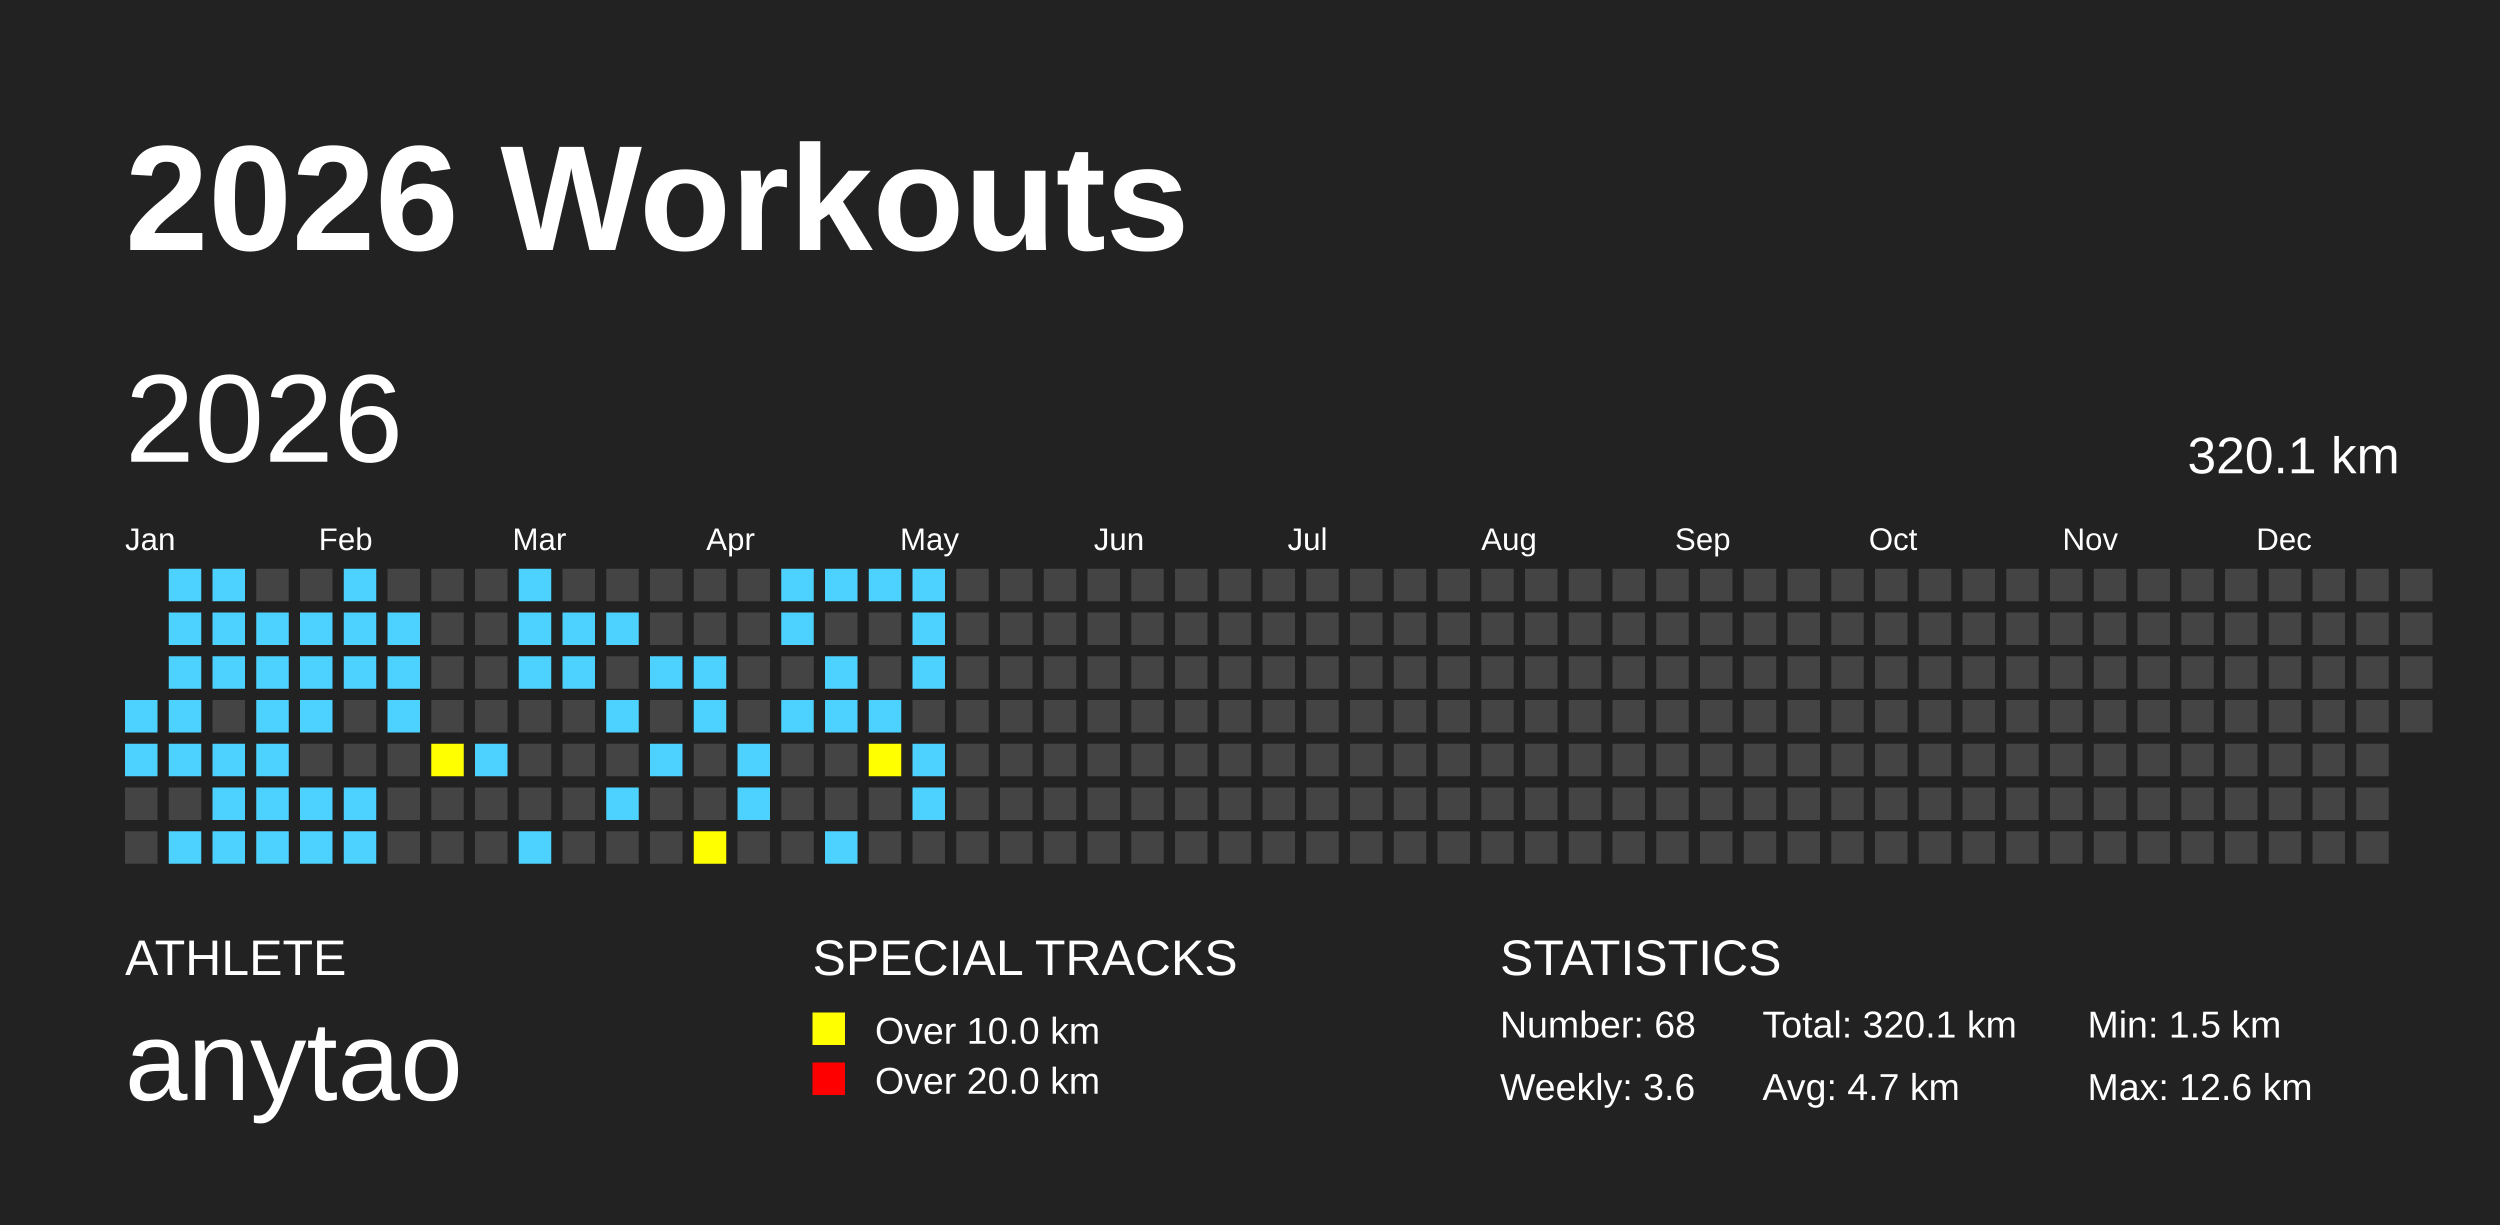
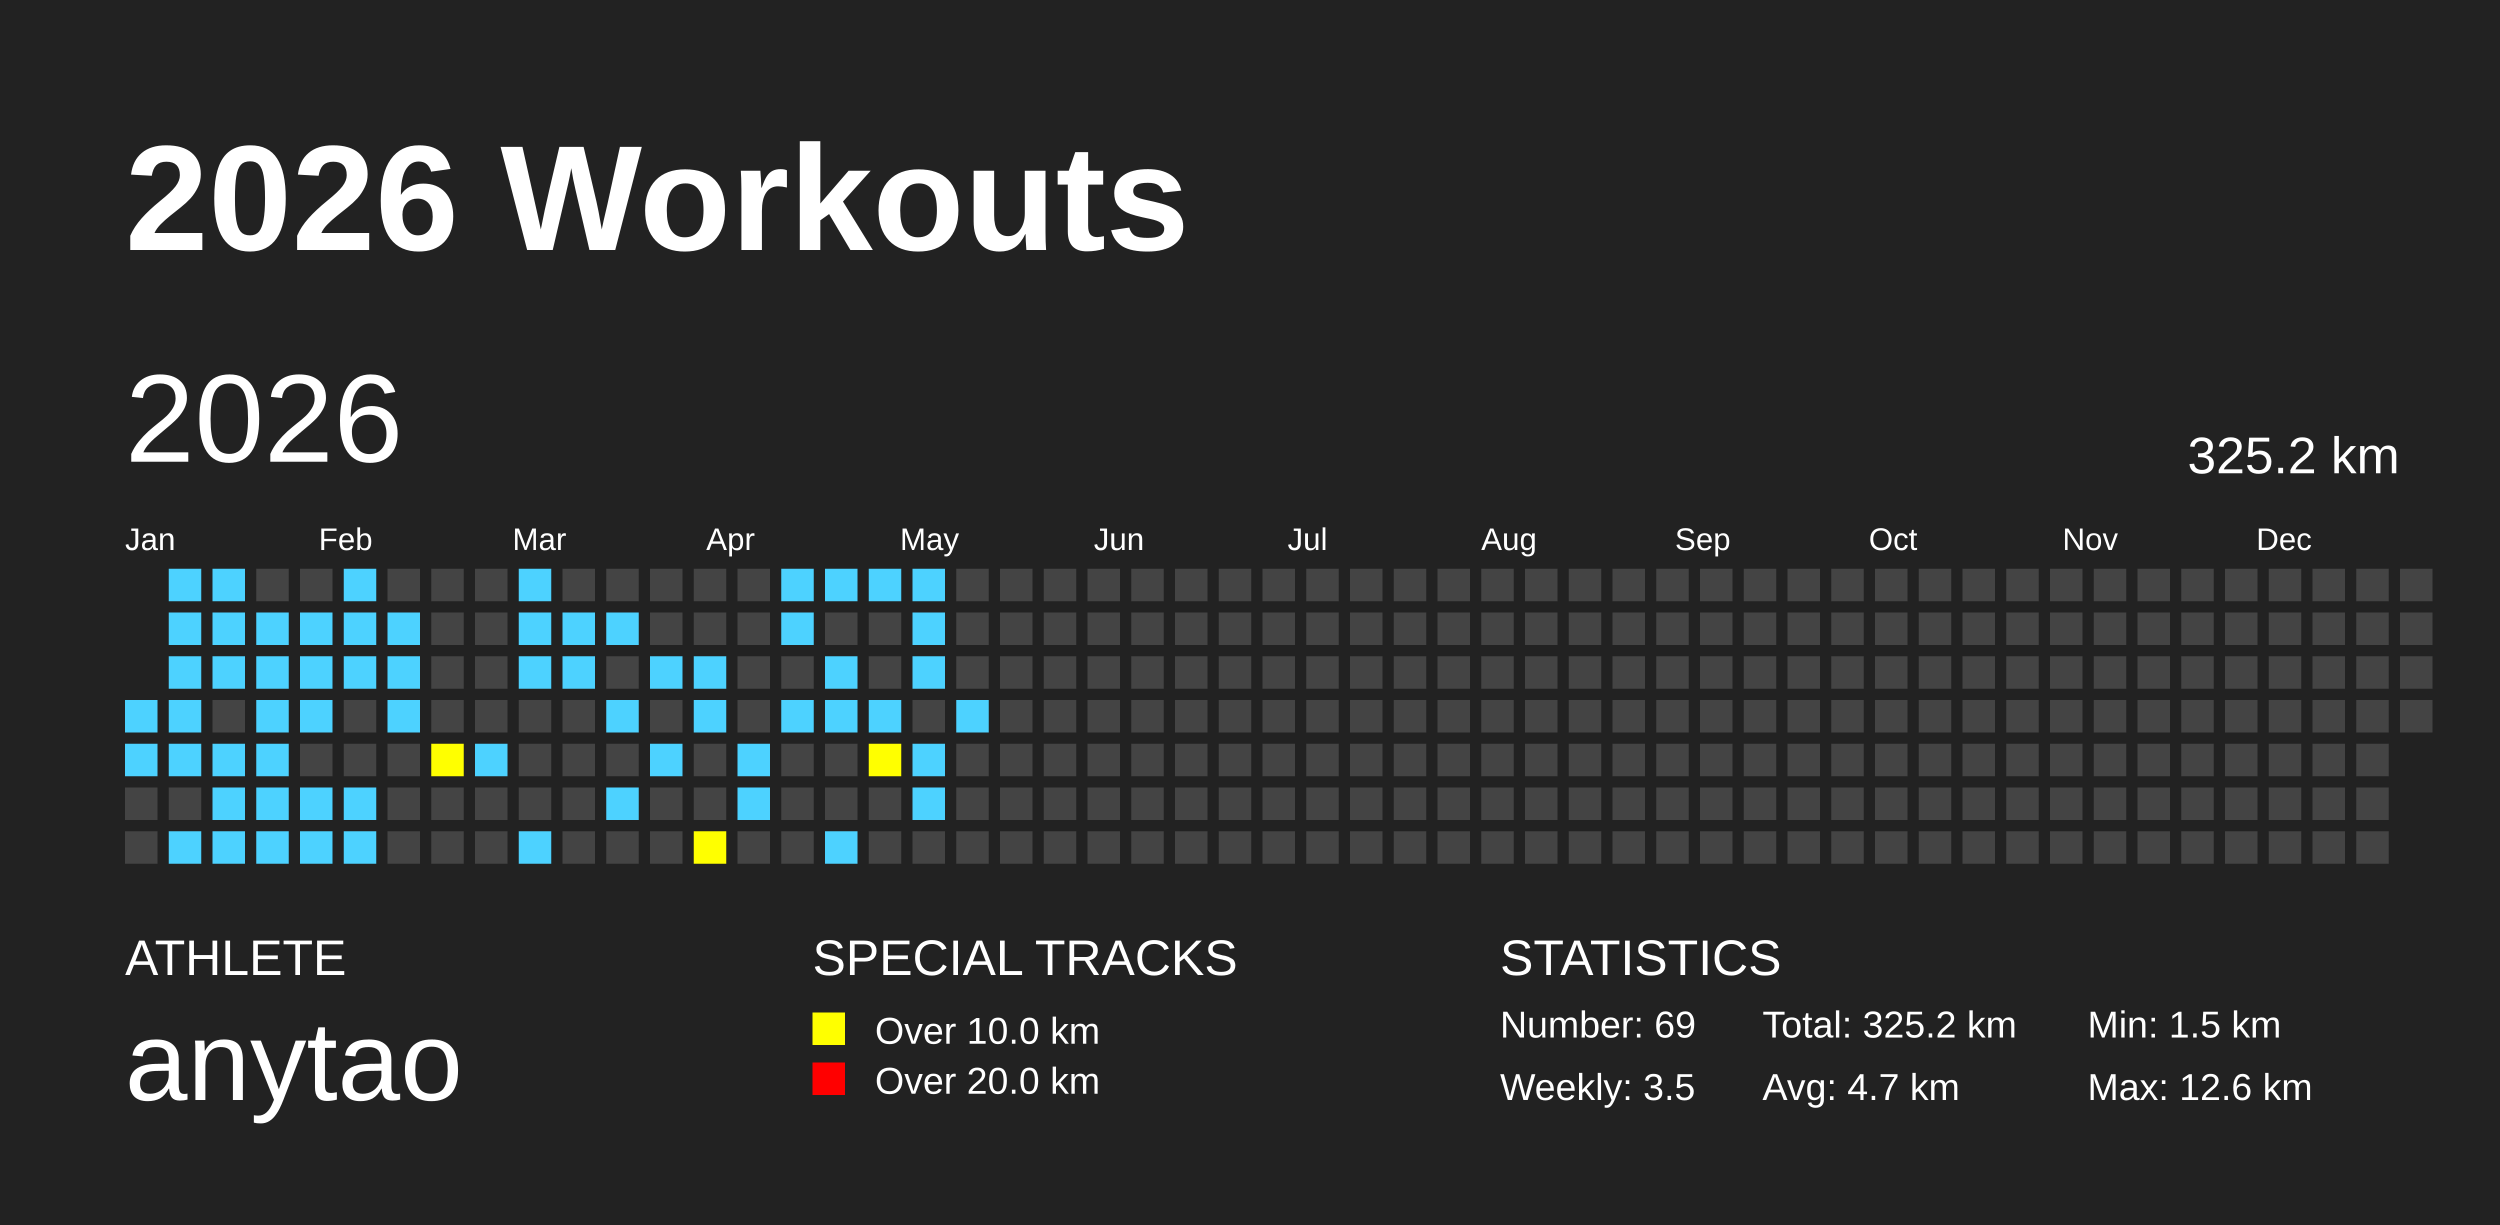
<svg xmlns="http://www.w3.org/2000/svg" baseProfile="full" height="98mm" version="1.1" viewBox="0,0,200,98" width="200mm">
  <defs />
  <rect fill="#222222" height="98" width="200" x="0" y="0" />
  <text fill="#FFFFFF" style="font-size:12px; font-family:Arial; font-weight:bold;" x="10" y="20">2026 Workouts</text>
  <text fill="#FFFFFF" style="font-size:4px; font-family:Arial" x="10" y="78">ATHLETE</text>
  <text fill="#FFFFFF" style="font-size:9px; font-family:Arial" x="10" y="88">anytao</text>
  <text fill="#FFFFFF" style="font-size:4px; font-family:Arial" x="65" y="78">SPECIAL TRACKS</text>
  <rect fill="yellow" height="2.6" width="2.6" x="65" y="81" />
  <text fill="#FFFFFF" style="font-size:3px; font-family:Arial" x="70" y="83.5">Over 10.0 km</text>
  <rect fill="red" height="2.6" width="2.6" x="65" y="85" />
  <text fill="#FFFFFF" style="font-size:3px; font-family:Arial" x="70" y="87.5">Over 20.0 km</text>
  <text fill="#FFFFFF" style="font-size:4px; font-family:Arial" x="120" y="78">STATISTICS</text>
-   <text fill="#FFFFFF" style="font-size:3px; font-family:Arial" x="120" y="83">Number: 68</text>
-   <text fill="#FFFFFF" style="font-size:3px; font-family:Arial" x="120" y="88">Weekly: 3.6</text>
-   <text fill="#FFFFFF" style="font-size:3px; font-family:Arial" x="141" y="83">Total: 320.1 km</text>
+   <text fill="#FFFFFF" style="font-size:3px; font-family:Arial" x="120" y="83">Number: 69</text>
+   <text fill="#FFFFFF" style="font-size:3px; font-family:Arial" x="120" y="88">Weekly: 3.5</text>
+   <text fill="#FFFFFF" style="font-size:3px; font-family:Arial" x="141" y="83">Total: 325.2 km</text>
  <text fill="#FFFFFF" style="font-size:3px; font-family:Arial" x="141" y="88">Avg: 4.7 km</text>
  <text fill="#FFFFFF" style="font-size:3px; font-family:Arial" x="167" y="83">Min: 1.5 km</text>
  <text fill="#FFFFFF" style="font-size:3px; font-family:Arial" x="167" y="88">Max: 12.6 km</text>
  <text dominant-baseline="hanging" fill="#FFFFFF" style="font-size:10.0px; font-family:Arial;" x="10" y="30">2026</text>
-   <text dominant-baseline="hanging" fill="#FFFFFF" style="font-size:4.125px; font-family:Arial;" x="175" y="35">320.1 km</text>
+   <text dominant-baseline="hanging" fill="#FFFFFF" style="font-size:4.125px; font-family:Arial;" x="175" y="35">325.2 km</text>
  <text fill="#FFFFFF" style="font-size:2.5px; font-family:Arial" x="10.0" y="44">Jan</text>
  <text fill="#FFFFFF" style="font-size:2.5px; font-family:Arial" x="25.5" y="44">Feb</text>
  <text fill="#FFFFFF" style="font-size:2.5px; font-family:Arial" x="41.0" y="44">Mar</text>
  <text fill="#FFFFFF" style="font-size:2.5px; font-family:Arial" x="56.5" y="44">Apr</text>
  <text fill="#FFFFFF" style="font-size:2.5px; font-family:Arial" x="72.0" y="44">May</text>
  <text fill="#FFFFFF" style="font-size:2.5px; font-family:Arial" x="87.5" y="44">Jun</text>
  <text fill="#FFFFFF" style="font-size:2.5px; font-family:Arial" x="103.0" y="44">Jul</text>
  <text fill="#FFFFFF" style="font-size:2.5px; font-family:Arial" x="118.5" y="44">Aug</text>
  <text fill="#FFFFFF" style="font-size:2.5px; font-family:Arial" x="134.0" y="44">Sep</text>
  <text fill="#FFFFFF" style="font-size:2.5px; font-family:Arial" x="149.5" y="44">Oct</text>
  <text fill="#FFFFFF" style="font-size:2.5px; font-family:Arial" x="165.0" y="44">Nov</text>
  <text fill="#FFFFFF" style="font-size:2.5px; font-family:Arial" x="180.5" y="44">Dec</text>
  <rect fill="#4DD2FF" height="2.6" width="2.6" x="10.0" y="56.0" />
  <rect fill="#4DD2FF" height="2.6" width="2.6" x="10.0" y="59.5" />
  <rect fill="#444444" height="2.6" width="2.6" x="10.0" y="63.0" />
  <rect fill="#444444" height="2.6" width="2.6" x="10.0" y="66.5" />
  <rect fill="#4DD2FF" height="2.6" width="2.6" x="13.5" y="45.5" />
  <rect fill="#4DD2FF" height="2.6" width="2.6" x="13.5" y="49.0" />
  <rect fill="#4DD2FF" height="2.6" width="2.6" x="13.5" y="52.5" />
  <rect fill="#4DD2FF" height="2.6" width="2.6" x="13.5" y="56.0" />
  <rect fill="#4DD2FF" height="2.6" width="2.6" x="13.5" y="59.5" />
  <rect fill="#444444" height="2.6" width="2.6" x="13.5" y="63.0" />
  <rect fill="#4DD2FF" height="2.6" width="2.6" x="13.5" y="66.5" />
  <rect fill="#4DD2FF" height="2.6" width="2.6" x="17.0" y="45.5" />
  <rect fill="#4DD2FF" height="2.6" width="2.6" x="17.0" y="49.0" />
  <rect fill="#4DD2FF" height="2.6" width="2.6" x="17.0" y="52.5" />
  <rect fill="#444444" height="2.6" width="2.6" x="17.0" y="56.0" />
  <rect fill="#4DD2FF" height="2.6" width="2.6" x="17.0" y="59.5" />
  <rect fill="#4DD2FF" height="2.6" width="2.6" x="17.0" y="63.0" />
  <rect fill="#4DD2FF" height="2.6" width="2.6" x="17.0" y="66.5" />
  <rect fill="#444444" height="2.6" width="2.6" x="20.5" y="45.5" />
  <rect fill="#4DD2FF" height="2.6" width="2.6" x="20.5" y="49.0" />
  <rect fill="#4DD2FF" height="2.6" width="2.6" x="20.5" y="52.5" />
  <rect fill="#4DD2FF" height="2.6" width="2.6" x="20.5" y="56.0" />
  <rect fill="#4DD2FF" height="2.6" width="2.6" x="20.5" y="59.5" />
  <rect fill="#4DD2FF" height="2.6" width="2.6" x="20.5" y="63.0" />
  <rect fill="#4DD2FF" height="2.6" width="2.6" x="20.5" y="66.5" />
  <rect fill="#444444" height="2.6" width="2.6" x="24.0" y="45.5" />
  <rect fill="#4DD2FF" height="2.6" width="2.6" x="24.0" y="49.0" />
  <rect fill="#4DD2FF" height="2.6" width="2.6" x="24.0" y="52.5" />
  <rect fill="#4DD2FF" height="2.6" width="2.6" x="24.0" y="56.0" />
  <rect fill="#444444" height="2.6" width="2.6" x="24.0" y="59.5" />
  <rect fill="#4DD2FF" height="2.6" width="2.6" x="24.0" y="63.0" />
  <rect fill="#4DD2FF" height="2.6" width="2.6" x="24.0" y="66.5" />
  <rect fill="#4DD2FF" height="2.6" width="2.6" x="27.5" y="45.5" />
  <rect fill="#4DD2FF" height="2.6" width="2.6" x="27.5" y="49.0" />
  <rect fill="#4DD2FF" height="2.6" width="2.6" x="27.5" y="52.5" />
  <rect fill="#444444" height="2.6" width="2.6" x="27.5" y="56.0" />
  <rect fill="#444444" height="2.6" width="2.6" x="27.5" y="59.5" />
  <rect fill="#4DD2FF" height="2.6" width="2.6" x="27.5" y="63.0" />
  <rect fill="#4DD2FF" height="2.6" width="2.6" x="27.5" y="66.5" />
  <rect fill="#444444" height="2.6" width="2.6" x="31.0" y="45.5" />
  <rect fill="#4DD2FF" height="2.6" width="2.6" x="31.0" y="49.0" />
  <rect fill="#4DD2FF" height="2.6" width="2.6" x="31.0" y="52.5" />
  <rect fill="#4DD2FF" height="2.6" width="2.6" x="31.0" y="56.0" />
  <rect fill="#444444" height="2.6" width="2.6" x="31.0" y="59.5" />
  <rect fill="#444444" height="2.6" width="2.6" x="31.0" y="63.0" />
  <rect fill="#444444" height="2.6" width="2.6" x="31.0" y="66.5" />
  <rect fill="#444444" height="2.6" width="2.6" x="34.5" y="45.5" />
  <rect fill="#444444" height="2.6" width="2.6" x="34.5" y="49.0" />
  <rect fill="#444444" height="2.6" width="2.6" x="34.5" y="52.5" />
  <rect fill="#444444" height="2.6" width="2.6" x="34.5" y="56.0" />
  <rect fill="yellow" height="2.6" width="2.6" x="34.5" y="59.5" />
  <rect fill="#444444" height="2.6" width="2.6" x="34.5" y="63.0" />
  <rect fill="#444444" height="2.6" width="2.6" x="34.5" y="66.5" />
  <rect fill="#444444" height="2.6" width="2.6" x="38.0" y="45.5" />
  <rect fill="#444444" height="2.6" width="2.6" x="38.0" y="49.0" />
  <rect fill="#444444" height="2.6" width="2.6" x="38.0" y="52.5" />
  <rect fill="#444444" height="2.6" width="2.6" x="38.0" y="56.0" />
  <rect fill="#4DD2FF" height="2.6" width="2.6" x="38.0" y="59.5" />
  <rect fill="#444444" height="2.6" width="2.6" x="38.0" y="63.0" />
  <rect fill="#444444" height="2.6" width="2.6" x="38.0" y="66.5" />
  <rect fill="#4DD2FF" height="2.6" width="2.6" x="41.5" y="45.5" />
  <rect fill="#4DD2FF" height="2.6" width="2.6" x="41.5" y="49.0" />
  <rect fill="#4DD2FF" height="2.6" width="2.6" x="41.5" y="52.5" />
  <rect fill="#444444" height="2.6" width="2.6" x="41.5" y="56.0" />
  <rect fill="#444444" height="2.6" width="2.6" x="41.5" y="59.5" />
  <rect fill="#444444" height="2.6" width="2.6" x="41.5" y="63.0" />
  <rect fill="#4DD2FF" height="2.6" width="2.6" x="41.5" y="66.5" />
  <rect fill="#444444" height="2.6" width="2.6" x="45.0" y="45.5" />
  <rect fill="#4DD2FF" height="2.6" width="2.6" x="45.0" y="49.0" />
  <rect fill="#4DD2FF" height="2.6" width="2.6" x="45.0" y="52.5" />
  <rect fill="#444444" height="2.6" width="2.6" x="45.0" y="56.0" />
  <rect fill="#444444" height="2.6" width="2.6" x="45.0" y="59.5" />
  <rect fill="#444444" height="2.6" width="2.6" x="45.0" y="63.0" />
  <rect fill="#444444" height="2.6" width="2.6" x="45.0" y="66.5" />
  <rect fill="#444444" height="2.6" width="2.6" x="48.5" y="45.5" />
  <rect fill="#4DD2FF" height="2.6" width="2.6" x="48.5" y="49.0" />
  <rect fill="#444444" height="2.6" width="2.6" x="48.5" y="52.5" />
  <rect fill="#4DD2FF" height="2.6" width="2.6" x="48.5" y="56.0" />
  <rect fill="#444444" height="2.6" width="2.6" x="48.5" y="59.5" />
  <rect fill="#4DD2FF" height="2.6" width="2.6" x="48.5" y="63.0" />
  <rect fill="#444444" height="2.6" width="2.6" x="48.5" y="66.5" />
  <rect fill="#444444" height="2.6" width="2.6" x="52.0" y="45.5" />
  <rect fill="#444444" height="2.6" width="2.6" x="52.0" y="49.0" />
  <rect fill="#4DD2FF" height="2.6" width="2.6" x="52.0" y="52.5" />
  <rect fill="#444444" height="2.6" width="2.6" x="52.0" y="56.0" />
  <rect fill="#4DD2FF" height="2.6" width="2.6" x="52.0" y="59.5" />
  <rect fill="#444444" height="2.6" width="2.6" x="52.0" y="63.0" />
  <rect fill="#444444" height="2.6" width="2.6" x="52.0" y="66.5" />
  <rect fill="#444444" height="2.6" width="2.6" x="55.5" y="45.5" />
  <rect fill="#444444" height="2.6" width="2.6" x="55.5" y="49.0" />
  <rect fill="#4DD2FF" height="2.6" width="2.6" x="55.5" y="52.5" />
  <rect fill="#4DD2FF" height="2.6" width="2.6" x="55.5" y="56.0" />
  <rect fill="#444444" height="2.6" width="2.6" x="55.5" y="59.5" />
  <rect fill="#444444" height="2.6" width="2.6" x="55.5" y="63.0" />
  <rect fill="yellow" height="2.6" width="2.6" x="55.5" y="66.5" />
  <rect fill="#444444" height="2.6" width="2.6" x="59.0" y="45.5" />
  <rect fill="#444444" height="2.6" width="2.6" x="59.0" y="49.0" />
  <rect fill="#444444" height="2.6" width="2.6" x="59.0" y="52.5" />
  <rect fill="#444444" height="2.6" width="2.6" x="59.0" y="56.0" />
  <rect fill="#4DD2FF" height="2.6" width="2.6" x="59.0" y="59.5" />
  <rect fill="#4DD2FF" height="2.6" width="2.6" x="59.0" y="63.0" />
  <rect fill="#444444" height="2.6" width="2.6" x="59.0" y="66.5" />
  <rect fill="#4DD2FF" height="2.6" width="2.6" x="62.5" y="45.5" />
  <rect fill="#4DD2FF" height="2.6" width="2.6" x="62.5" y="49.0" />
  <rect fill="#444444" height="2.6" width="2.6" x="62.5" y="52.5" />
  <rect fill="#4DD2FF" height="2.6" width="2.6" x="62.5" y="56.0" />
  <rect fill="#444444" height="2.6" width="2.6" x="62.5" y="59.5" />
  <rect fill="#444444" height="2.6" width="2.6" x="62.5" y="63.0" />
  <rect fill="#444444" height="2.6" width="2.6" x="62.5" y="66.5" />
  <rect fill="#4DD2FF" height="2.6" width="2.6" x="66.0" y="45.5" />
  <rect fill="#444444" height="2.6" width="2.6" x="66.0" y="49.0" />
  <rect fill="#4DD2FF" height="2.6" width="2.6" x="66.0" y="52.5" />
  <rect fill="#4DD2FF" height="2.6" width="2.6" x="66.0" y="56.0" />
  <rect fill="#444444" height="2.6" width="2.6" x="66.0" y="59.5" />
  <rect fill="#444444" height="2.6" width="2.6" x="66.0" y="63.0" />
  <rect fill="#4DD2FF" height="2.6" width="2.6" x="66.0" y="66.5" />
  <rect fill="#4DD2FF" height="2.6" width="2.6" x="69.5" y="45.5" />
  <rect fill="#444444" height="2.6" width="2.6" x="69.5" y="49.0" />
  <rect fill="#444444" height="2.6" width="2.6" x="69.5" y="52.5" />
  <rect fill="#4DD2FF" height="2.6" width="2.6" x="69.5" y="56.0" />
  <rect fill="yellow" height="2.6" width="2.6" x="69.5" y="59.5" />
  <rect fill="#444444" height="2.6" width="2.6" x="69.5" y="63.0" />
  <rect fill="#444444" height="2.6" width="2.6" x="69.5" y="66.5" />
  <rect fill="#4DD2FF" height="2.6" width="2.6" x="73.0" y="45.5" />
  <rect fill="#4DD2FF" height="2.6" width="2.6" x="73.0" y="49.0" />
  <rect fill="#4DD2FF" height="2.6" width="2.6" x="73.0" y="52.5" />
  <rect fill="#444444" height="2.6" width="2.6" x="73.0" y="56.0" />
  <rect fill="#4DD2FF" height="2.6" width="2.6" x="73.0" y="59.5" />
  <rect fill="#4DD2FF" height="2.6" width="2.6" x="73.0" y="63.0" />
  <rect fill="#444444" height="2.6" width="2.6" x="73.0" y="66.5" />
  <rect fill="#444444" height="2.6" width="2.6" x="76.5" y="45.5" />
  <rect fill="#444444" height="2.6" width="2.6" x="76.5" y="49.0" />
  <rect fill="#444444" height="2.6" width="2.6" x="76.5" y="52.5" />
-   <rect fill="#444444" height="2.6" width="2.6" x="76.5" y="56.0" />
+   <rect fill="#4DD2FF" height="2.6" width="2.6" x="76.5" y="56.0" />
  <rect fill="#444444" height="2.6" width="2.6" x="76.5" y="59.5" />
  <rect fill="#444444" height="2.6" width="2.6" x="76.5" y="63.0" />
  <rect fill="#444444" height="2.6" width="2.6" x="76.5" y="66.5" />
  <rect fill="#444444" height="2.6" width="2.6" x="80.0" y="45.5" />
  <rect fill="#444444" height="2.6" width="2.6" x="80.0" y="49.0" />
  <rect fill="#444444" height="2.6" width="2.6" x="80.0" y="52.5" />
  <rect fill="#444444" height="2.6" width="2.6" x="80.0" y="56.0" />
  <rect fill="#444444" height="2.6" width="2.6" x="80.0" y="59.5" />
  <rect fill="#444444" height="2.6" width="2.6" x="80.0" y="63.0" />
  <rect fill="#444444" height="2.6" width="2.6" x="80.0" y="66.5" />
  <rect fill="#444444" height="2.6" width="2.6" x="83.5" y="45.5" />
  <rect fill="#444444" height="2.6" width="2.6" x="83.5" y="49.0" />
  <rect fill="#444444" height="2.6" width="2.6" x="83.5" y="52.5" />
  <rect fill="#444444" height="2.6" width="2.6" x="83.5" y="56.0" />
  <rect fill="#444444" height="2.6" width="2.6" x="83.5" y="59.5" />
  <rect fill="#444444" height="2.6" width="2.6" x="83.5" y="63.0" />
  <rect fill="#444444" height="2.6" width="2.6" x="83.5" y="66.5" />
  <rect fill="#444444" height="2.6" width="2.6" x="87.0" y="45.5" />
  <rect fill="#444444" height="2.6" width="2.6" x="87.0" y="49.0" />
  <rect fill="#444444" height="2.6" width="2.6" x="87.0" y="52.5" />
  <rect fill="#444444" height="2.6" width="2.6" x="87.0" y="56.0" />
  <rect fill="#444444" height="2.6" width="2.6" x="87.0" y="59.5" />
  <rect fill="#444444" height="2.6" width="2.6" x="87.0" y="63.0" />
  <rect fill="#444444" height="2.6" width="2.6" x="87.0" y="66.5" />
  <rect fill="#444444" height="2.6" width="2.6" x="90.5" y="45.5" />
  <rect fill="#444444" height="2.6" width="2.6" x="90.5" y="49.0" />
  <rect fill="#444444" height="2.6" width="2.6" x="90.5" y="52.5" />
  <rect fill="#444444" height="2.6" width="2.6" x="90.5" y="56.0" />
  <rect fill="#444444" height="2.6" width="2.6" x="90.5" y="59.5" />
  <rect fill="#444444" height="2.6" width="2.6" x="90.5" y="63.0" />
  <rect fill="#444444" height="2.6" width="2.6" x="90.5" y="66.5" />
  <rect fill="#444444" height="2.6" width="2.6" x="94.0" y="45.5" />
  <rect fill="#444444" height="2.6" width="2.6" x="94.0" y="49.0" />
  <rect fill="#444444" height="2.6" width="2.6" x="94.0" y="52.5" />
  <rect fill="#444444" height="2.6" width="2.6" x="94.0" y="56.0" />
  <rect fill="#444444" height="2.6" width="2.6" x="94.0" y="59.5" />
  <rect fill="#444444" height="2.6" width="2.6" x="94.0" y="63.0" />
  <rect fill="#444444" height="2.6" width="2.6" x="94.0" y="66.5" />
  <rect fill="#444444" height="2.6" width="2.6" x="97.5" y="45.5" />
  <rect fill="#444444" height="2.6" width="2.6" x="97.5" y="49.0" />
  <rect fill="#444444" height="2.6" width="2.6" x="97.5" y="52.5" />
  <rect fill="#444444" height="2.6" width="2.6" x="97.5" y="56.0" />
  <rect fill="#444444" height="2.6" width="2.6" x="97.5" y="59.5" />
  <rect fill="#444444" height="2.6" width="2.6" x="97.5" y="63.0" />
  <rect fill="#444444" height="2.6" width="2.6" x="97.5" y="66.5" />
  <rect fill="#444444" height="2.6" width="2.6" x="101.0" y="45.5" />
  <rect fill="#444444" height="2.6" width="2.6" x="101.0" y="49.0" />
  <rect fill="#444444" height="2.6" width="2.6" x="101.0" y="52.5" />
  <rect fill="#444444" height="2.6" width="2.6" x="101.0" y="56.0" />
  <rect fill="#444444" height="2.6" width="2.6" x="101.0" y="59.5" />
  <rect fill="#444444" height="2.6" width="2.6" x="101.0" y="63.0" />
  <rect fill="#444444" height="2.6" width="2.6" x="101.0" y="66.5" />
  <rect fill="#444444" height="2.6" width="2.6" x="104.5" y="45.5" />
  <rect fill="#444444" height="2.6" width="2.6" x="104.5" y="49.0" />
  <rect fill="#444444" height="2.6" width="2.6" x="104.5" y="52.5" />
  <rect fill="#444444" height="2.6" width="2.6" x="104.5" y="56.0" />
  <rect fill="#444444" height="2.6" width="2.6" x="104.5" y="59.5" />
  <rect fill="#444444" height="2.6" width="2.6" x="104.5" y="63.0" />
  <rect fill="#444444" height="2.6" width="2.6" x="104.5" y="66.5" />
  <rect fill="#444444" height="2.6" width="2.6" x="108.0" y="45.5" />
  <rect fill="#444444" height="2.6" width="2.6" x="108.0" y="49.0" />
  <rect fill="#444444" height="2.6" width="2.6" x="108.0" y="52.5" />
  <rect fill="#444444" height="2.6" width="2.6" x="108.0" y="56.0" />
  <rect fill="#444444" height="2.6" width="2.6" x="108.0" y="59.5" />
  <rect fill="#444444" height="2.6" width="2.6" x="108.0" y="63.0" />
  <rect fill="#444444" height="2.6" width="2.6" x="108.0" y="66.5" />
  <rect fill="#444444" height="2.6" width="2.6" x="111.5" y="45.5" />
  <rect fill="#444444" height="2.6" width="2.6" x="111.5" y="49.0" />
  <rect fill="#444444" height="2.6" width="2.6" x="111.5" y="52.5" />
  <rect fill="#444444" height="2.6" width="2.6" x="111.5" y="56.0" />
  <rect fill="#444444" height="2.6" width="2.6" x="111.5" y="59.5" />
  <rect fill="#444444" height="2.6" width="2.6" x="111.5" y="63.0" />
  <rect fill="#444444" height="2.6" width="2.6" x="111.5" y="66.5" />
  <rect fill="#444444" height="2.6" width="2.6" x="115.0" y="45.5" />
  <rect fill="#444444" height="2.6" width="2.6" x="115.0" y="49.0" />
  <rect fill="#444444" height="2.6" width="2.6" x="115.0" y="52.5" />
  <rect fill="#444444" height="2.6" width="2.6" x="115.0" y="56.0" />
  <rect fill="#444444" height="2.6" width="2.6" x="115.0" y="59.5" />
  <rect fill="#444444" height="2.6" width="2.6" x="115.0" y="63.0" />
  <rect fill="#444444" height="2.6" width="2.6" x="115.0" y="66.5" />
  <rect fill="#444444" height="2.6" width="2.6" x="118.5" y="45.5" />
  <rect fill="#444444" height="2.6" width="2.6" x="118.5" y="49.0" />
  <rect fill="#444444" height="2.6" width="2.6" x="118.5" y="52.5" />
  <rect fill="#444444" height="2.6" width="2.6" x="118.5" y="56.0" />
  <rect fill="#444444" height="2.6" width="2.6" x="118.5" y="59.5" />
  <rect fill="#444444" height="2.6" width="2.6" x="118.5" y="63.0" />
  <rect fill="#444444" height="2.6" width="2.6" x="118.5" y="66.5" />
  <rect fill="#444444" height="2.6" width="2.6" x="122.0" y="45.5" />
  <rect fill="#444444" height="2.6" width="2.6" x="122.0" y="49.0" />
  <rect fill="#444444" height="2.6" width="2.6" x="122.0" y="52.5" />
  <rect fill="#444444" height="2.6" width="2.6" x="122.0" y="56.0" />
  <rect fill="#444444" height="2.6" width="2.6" x="122.0" y="59.5" />
  <rect fill="#444444" height="2.6" width="2.6" x="122.0" y="63.0" />
  <rect fill="#444444" height="2.6" width="2.6" x="122.0" y="66.5" />
  <rect fill="#444444" height="2.6" width="2.6" x="125.5" y="45.5" />
  <rect fill="#444444" height="2.6" width="2.6" x="125.5" y="49.0" />
  <rect fill="#444444" height="2.6" width="2.6" x="125.5" y="52.5" />
  <rect fill="#444444" height="2.6" width="2.6" x="125.5" y="56.0" />
  <rect fill="#444444" height="2.6" width="2.6" x="125.5" y="59.5" />
  <rect fill="#444444" height="2.6" width="2.6" x="125.5" y="63.0" />
  <rect fill="#444444" height="2.6" width="2.6" x="125.5" y="66.5" />
  <rect fill="#444444" height="2.6" width="2.6" x="129.0" y="45.5" />
  <rect fill="#444444" height="2.6" width="2.6" x="129.0" y="49.0" />
  <rect fill="#444444" height="2.6" width="2.6" x="129.0" y="52.5" />
  <rect fill="#444444" height="2.6" width="2.6" x="129.0" y="56.0" />
  <rect fill="#444444" height="2.6" width="2.6" x="129.0" y="59.5" />
  <rect fill="#444444" height="2.6" width="2.6" x="129.0" y="63.0" />
  <rect fill="#444444" height="2.6" width="2.6" x="129.0" y="66.5" />
  <rect fill="#444444" height="2.6" width="2.6" x="132.5" y="45.5" />
  <rect fill="#444444" height="2.6" width="2.6" x="132.5" y="49.0" />
  <rect fill="#444444" height="2.6" width="2.6" x="132.5" y="52.5" />
  <rect fill="#444444" height="2.6" width="2.6" x="132.5" y="56.0" />
  <rect fill="#444444" height="2.6" width="2.6" x="132.5" y="59.5" />
  <rect fill="#444444" height="2.6" width="2.6" x="132.5" y="63.0" />
  <rect fill="#444444" height="2.6" width="2.6" x="132.5" y="66.5" />
  <rect fill="#444444" height="2.6" width="2.6" x="136.0" y="45.5" />
  <rect fill="#444444" height="2.6" width="2.6" x="136.0" y="49.0" />
  <rect fill="#444444" height="2.6" width="2.6" x="136.0" y="52.5" />
  <rect fill="#444444" height="2.6" width="2.6" x="136.0" y="56.0" />
  <rect fill="#444444" height="2.6" width="2.6" x="136.0" y="59.5" />
  <rect fill="#444444" height="2.6" width="2.6" x="136.0" y="63.0" />
  <rect fill="#444444" height="2.6" width="2.6" x="136.0" y="66.5" />
  <rect fill="#444444" height="2.6" width="2.6" x="139.5" y="45.5" />
  <rect fill="#444444" height="2.6" width="2.6" x="139.5" y="49.0" />
  <rect fill="#444444" height="2.6" width="2.6" x="139.5" y="52.5" />
  <rect fill="#444444" height="2.6" width="2.6" x="139.5" y="56.0" />
  <rect fill="#444444" height="2.6" width="2.6" x="139.5" y="59.5" />
  <rect fill="#444444" height="2.6" width="2.6" x="139.5" y="63.0" />
  <rect fill="#444444" height="2.6" width="2.6" x="139.5" y="66.5" />
  <rect fill="#444444" height="2.6" width="2.6" x="143.0" y="45.5" />
  <rect fill="#444444" height="2.6" width="2.6" x="143.0" y="49.0" />
  <rect fill="#444444" height="2.6" width="2.6" x="143.0" y="52.5" />
  <rect fill="#444444" height="2.6" width="2.6" x="143.0" y="56.0" />
  <rect fill="#444444" height="2.6" width="2.6" x="143.0" y="59.5" />
  <rect fill="#444444" height="2.6" width="2.6" x="143.0" y="63.0" />
  <rect fill="#444444" height="2.6" width="2.6" x="143.0" y="66.5" />
  <rect fill="#444444" height="2.6" width="2.6" x="146.5" y="45.5" />
  <rect fill="#444444" height="2.6" width="2.6" x="146.5" y="49.0" />
  <rect fill="#444444" height="2.6" width="2.6" x="146.5" y="52.5" />
  <rect fill="#444444" height="2.6" width="2.6" x="146.5" y="56.0" />
  <rect fill="#444444" height="2.6" width="2.6" x="146.5" y="59.5" />
  <rect fill="#444444" height="2.6" width="2.6" x="146.5" y="63.0" />
  <rect fill="#444444" height="2.6" width="2.6" x="146.5" y="66.5" />
  <rect fill="#444444" height="2.6" width="2.6" x="150.0" y="45.5" />
  <rect fill="#444444" height="2.6" width="2.6" x="150.0" y="49.0" />
  <rect fill="#444444" height="2.6" width="2.6" x="150.0" y="52.5" />
  <rect fill="#444444" height="2.6" width="2.6" x="150.0" y="56.0" />
  <rect fill="#444444" height="2.6" width="2.6" x="150.0" y="59.5" />
  <rect fill="#444444" height="2.6" width="2.6" x="150.0" y="63.0" />
  <rect fill="#444444" height="2.6" width="2.6" x="150.0" y="66.5" />
  <rect fill="#444444" height="2.6" width="2.6" x="153.5" y="45.5" />
  <rect fill="#444444" height="2.6" width="2.6" x="153.5" y="49.0" />
  <rect fill="#444444" height="2.6" width="2.6" x="153.5" y="52.5" />
  <rect fill="#444444" height="2.6" width="2.6" x="153.5" y="56.0" />
  <rect fill="#444444" height="2.6" width="2.6" x="153.5" y="59.5" />
  <rect fill="#444444" height="2.6" width="2.6" x="153.5" y="63.0" />
  <rect fill="#444444" height="2.6" width="2.6" x="153.5" y="66.5" />
  <rect fill="#444444" height="2.6" width="2.6" x="157.0" y="45.5" />
  <rect fill="#444444" height="2.6" width="2.6" x="157.0" y="49.0" />
  <rect fill="#444444" height="2.6" width="2.6" x="157.0" y="52.5" />
  <rect fill="#444444" height="2.6" width="2.6" x="157.0" y="56.0" />
  <rect fill="#444444" height="2.6" width="2.6" x="157.0" y="59.5" />
  <rect fill="#444444" height="2.6" width="2.6" x="157.0" y="63.0" />
  <rect fill="#444444" height="2.6" width="2.6" x="157.0" y="66.5" />
  <rect fill="#444444" height="2.6" width="2.6" x="160.5" y="45.5" />
  <rect fill="#444444" height="2.6" width="2.6" x="160.5" y="49.0" />
  <rect fill="#444444" height="2.6" width="2.6" x="160.5" y="52.5" />
  <rect fill="#444444" height="2.6" width="2.6" x="160.5" y="56.0" />
  <rect fill="#444444" height="2.6" width="2.6" x="160.5" y="59.5" />
  <rect fill="#444444" height="2.6" width="2.6" x="160.5" y="63.0" />
  <rect fill="#444444" height="2.6" width="2.6" x="160.5" y="66.5" />
  <rect fill="#444444" height="2.6" width="2.6" x="164.0" y="45.5" />
  <rect fill="#444444" height="2.6" width="2.6" x="164.0" y="49.0" />
  <rect fill="#444444" height="2.6" width="2.6" x="164.0" y="52.5" />
  <rect fill="#444444" height="2.6" width="2.6" x="164.0" y="56.0" />
  <rect fill="#444444" height="2.6" width="2.6" x="164.0" y="59.5" />
  <rect fill="#444444" height="2.6" width="2.6" x="164.0" y="63.0" />
  <rect fill="#444444" height="2.6" width="2.6" x="164.0" y="66.5" />
  <rect fill="#444444" height="2.6" width="2.6" x="167.5" y="45.5" />
  <rect fill="#444444" height="2.6" width="2.6" x="167.5" y="49.0" />
  <rect fill="#444444" height="2.6" width="2.6" x="167.5" y="52.5" />
  <rect fill="#444444" height="2.6" width="2.6" x="167.5" y="56.0" />
  <rect fill="#444444" height="2.6" width="2.6" x="167.5" y="59.5" />
  <rect fill="#444444" height="2.6" width="2.6" x="167.5" y="63.0" />
  <rect fill="#444444" height="2.6" width="2.6" x="167.5" y="66.5" />
  <rect fill="#444444" height="2.6" width="2.6" x="171.0" y="45.5" />
  <rect fill="#444444" height="2.6" width="2.6" x="171.0" y="49.0" />
  <rect fill="#444444" height="2.6" width="2.6" x="171.0" y="52.5" />
  <rect fill="#444444" height="2.6" width="2.6" x="171.0" y="56.0" />
  <rect fill="#444444" height="2.6" width="2.6" x="171.0" y="59.5" />
  <rect fill="#444444" height="2.6" width="2.6" x="171.0" y="63.0" />
  <rect fill="#444444" height="2.6" width="2.6" x="171.0" y="66.5" />
  <rect fill="#444444" height="2.6" width="2.6" x="174.5" y="45.5" />
  <rect fill="#444444" height="2.6" width="2.6" x="174.5" y="49.0" />
  <rect fill="#444444" height="2.6" width="2.6" x="174.5" y="52.5" />
  <rect fill="#444444" height="2.6" width="2.6" x="174.5" y="56.0" />
  <rect fill="#444444" height="2.6" width="2.6" x="174.5" y="59.5" />
  <rect fill="#444444" height="2.6" width="2.6" x="174.5" y="63.0" />
  <rect fill="#444444" height="2.6" width="2.6" x="174.5" y="66.5" />
  <rect fill="#444444" height="2.6" width="2.6" x="178.0" y="45.5" />
  <rect fill="#444444" height="2.6" width="2.6" x="178.0" y="49.0" />
  <rect fill="#444444" height="2.6" width="2.6" x="178.0" y="52.5" />
  <rect fill="#444444" height="2.6" width="2.6" x="178.0" y="56.0" />
  <rect fill="#444444" height="2.6" width="2.6" x="178.0" y="59.5" />
  <rect fill="#444444" height="2.6" width="2.6" x="178.0" y="63.0" />
  <rect fill="#444444" height="2.6" width="2.6" x="178.0" y="66.5" />
  <rect fill="#444444" height="2.6" width="2.6" x="181.5" y="45.5" />
  <rect fill="#444444" height="2.6" width="2.6" x="181.5" y="49.0" />
  <rect fill="#444444" height="2.6" width="2.6" x="181.5" y="52.5" />
  <rect fill="#444444" height="2.6" width="2.6" x="181.5" y="56.0" />
  <rect fill="#444444" height="2.6" width="2.6" x="181.5" y="59.5" />
  <rect fill="#444444" height="2.6" width="2.6" x="181.5" y="63.0" />
  <rect fill="#444444" height="2.6" width="2.6" x="181.5" y="66.5" />
  <rect fill="#444444" height="2.6" width="2.6" x="185.0" y="45.5" />
  <rect fill="#444444" height="2.6" width="2.6" x="185.0" y="49.0" />
  <rect fill="#444444" height="2.6" width="2.6" x="185.0" y="52.5" />
  <rect fill="#444444" height="2.6" width="2.6" x="185.0" y="56.0" />
  <rect fill="#444444" height="2.6" width="2.6" x="185.0" y="59.5" />
  <rect fill="#444444" height="2.6" width="2.6" x="185.0" y="63.0" />
  <rect fill="#444444" height="2.6" width="2.6" x="185.0" y="66.5" />
  <rect fill="#444444" height="2.6" width="2.6" x="188.5" y="45.5" />
  <rect fill="#444444" height="2.6" width="2.6" x="188.5" y="49.0" />
  <rect fill="#444444" height="2.6" width="2.6" x="188.5" y="52.5" />
  <rect fill="#444444" height="2.6" width="2.6" x="188.5" y="56.0" />
  <rect fill="#444444" height="2.6" width="2.6" x="188.5" y="59.5" />
  <rect fill="#444444" height="2.6" width="2.6" x="188.5" y="63.0" />
  <rect fill="#444444" height="2.6" width="2.6" x="188.5" y="66.5" />
  <rect fill="#444444" height="2.6" width="2.6" x="192.0" y="45.5" />
  <rect fill="#444444" height="2.6" width="2.6" x="192.0" y="49.0" />
  <rect fill="#444444" height="2.6" width="2.6" x="192.0" y="52.5" />
  <rect fill="#444444" height="2.6" width="2.6" x="192.0" y="56.0" />
</svg>
